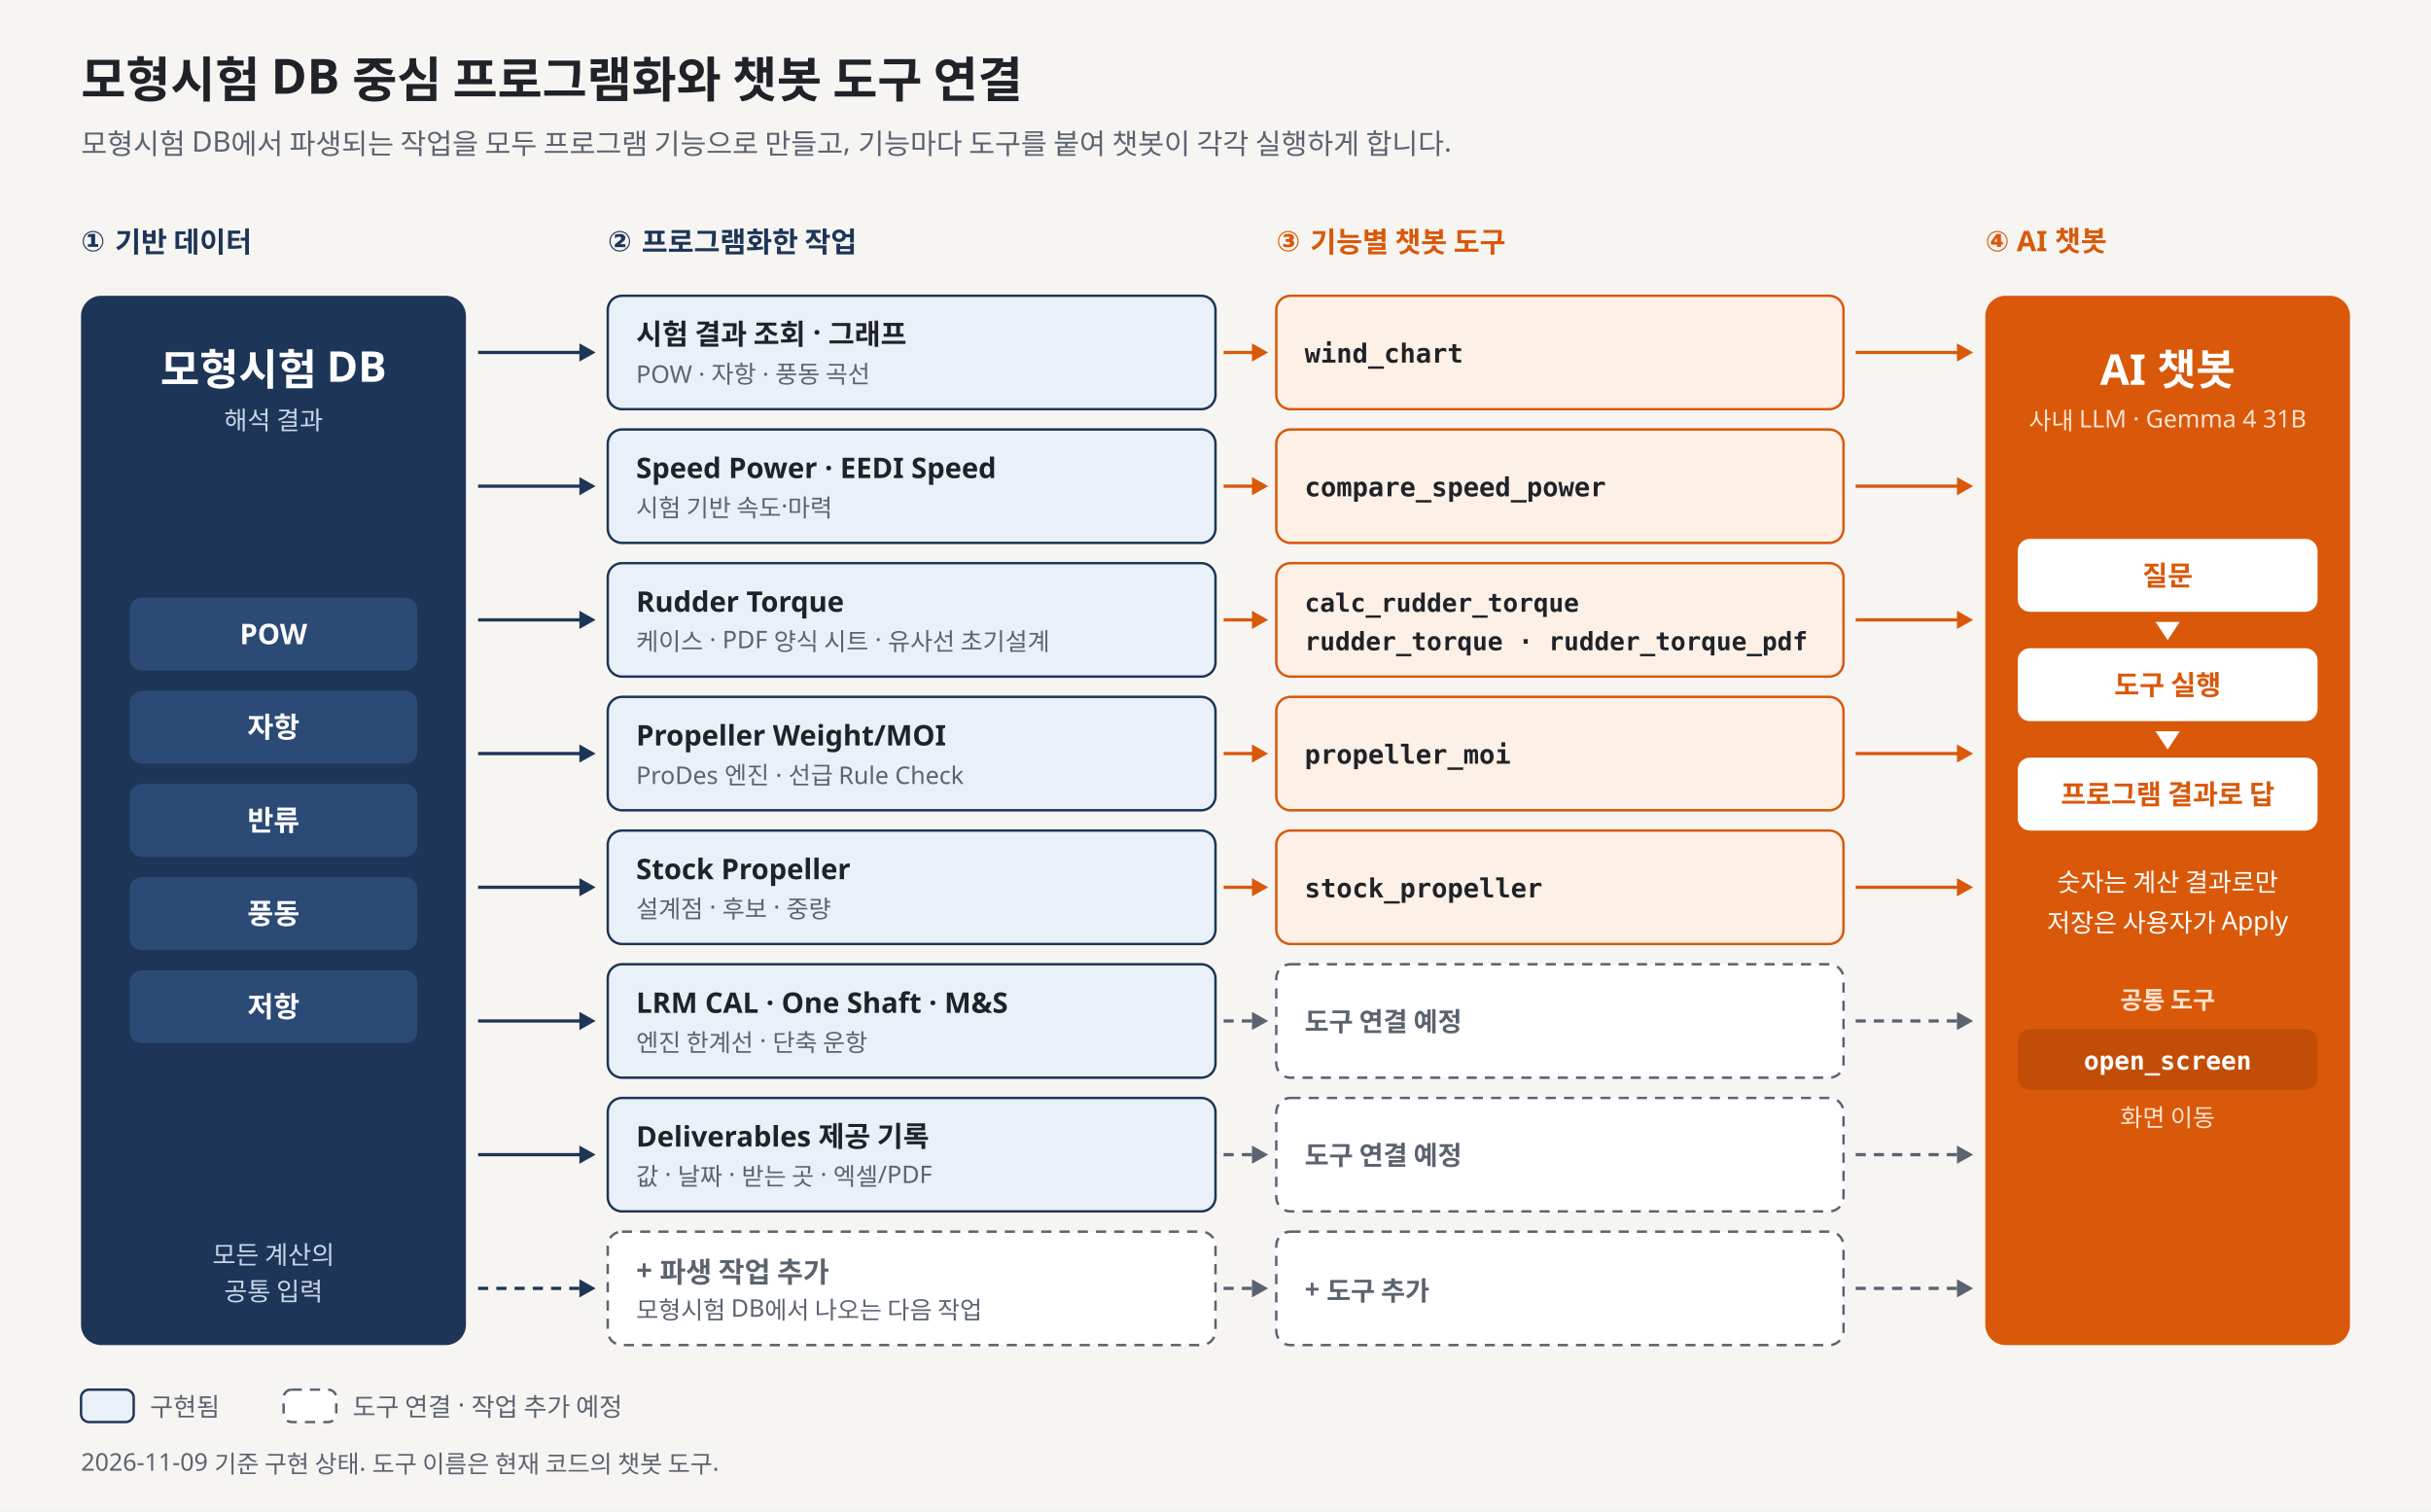
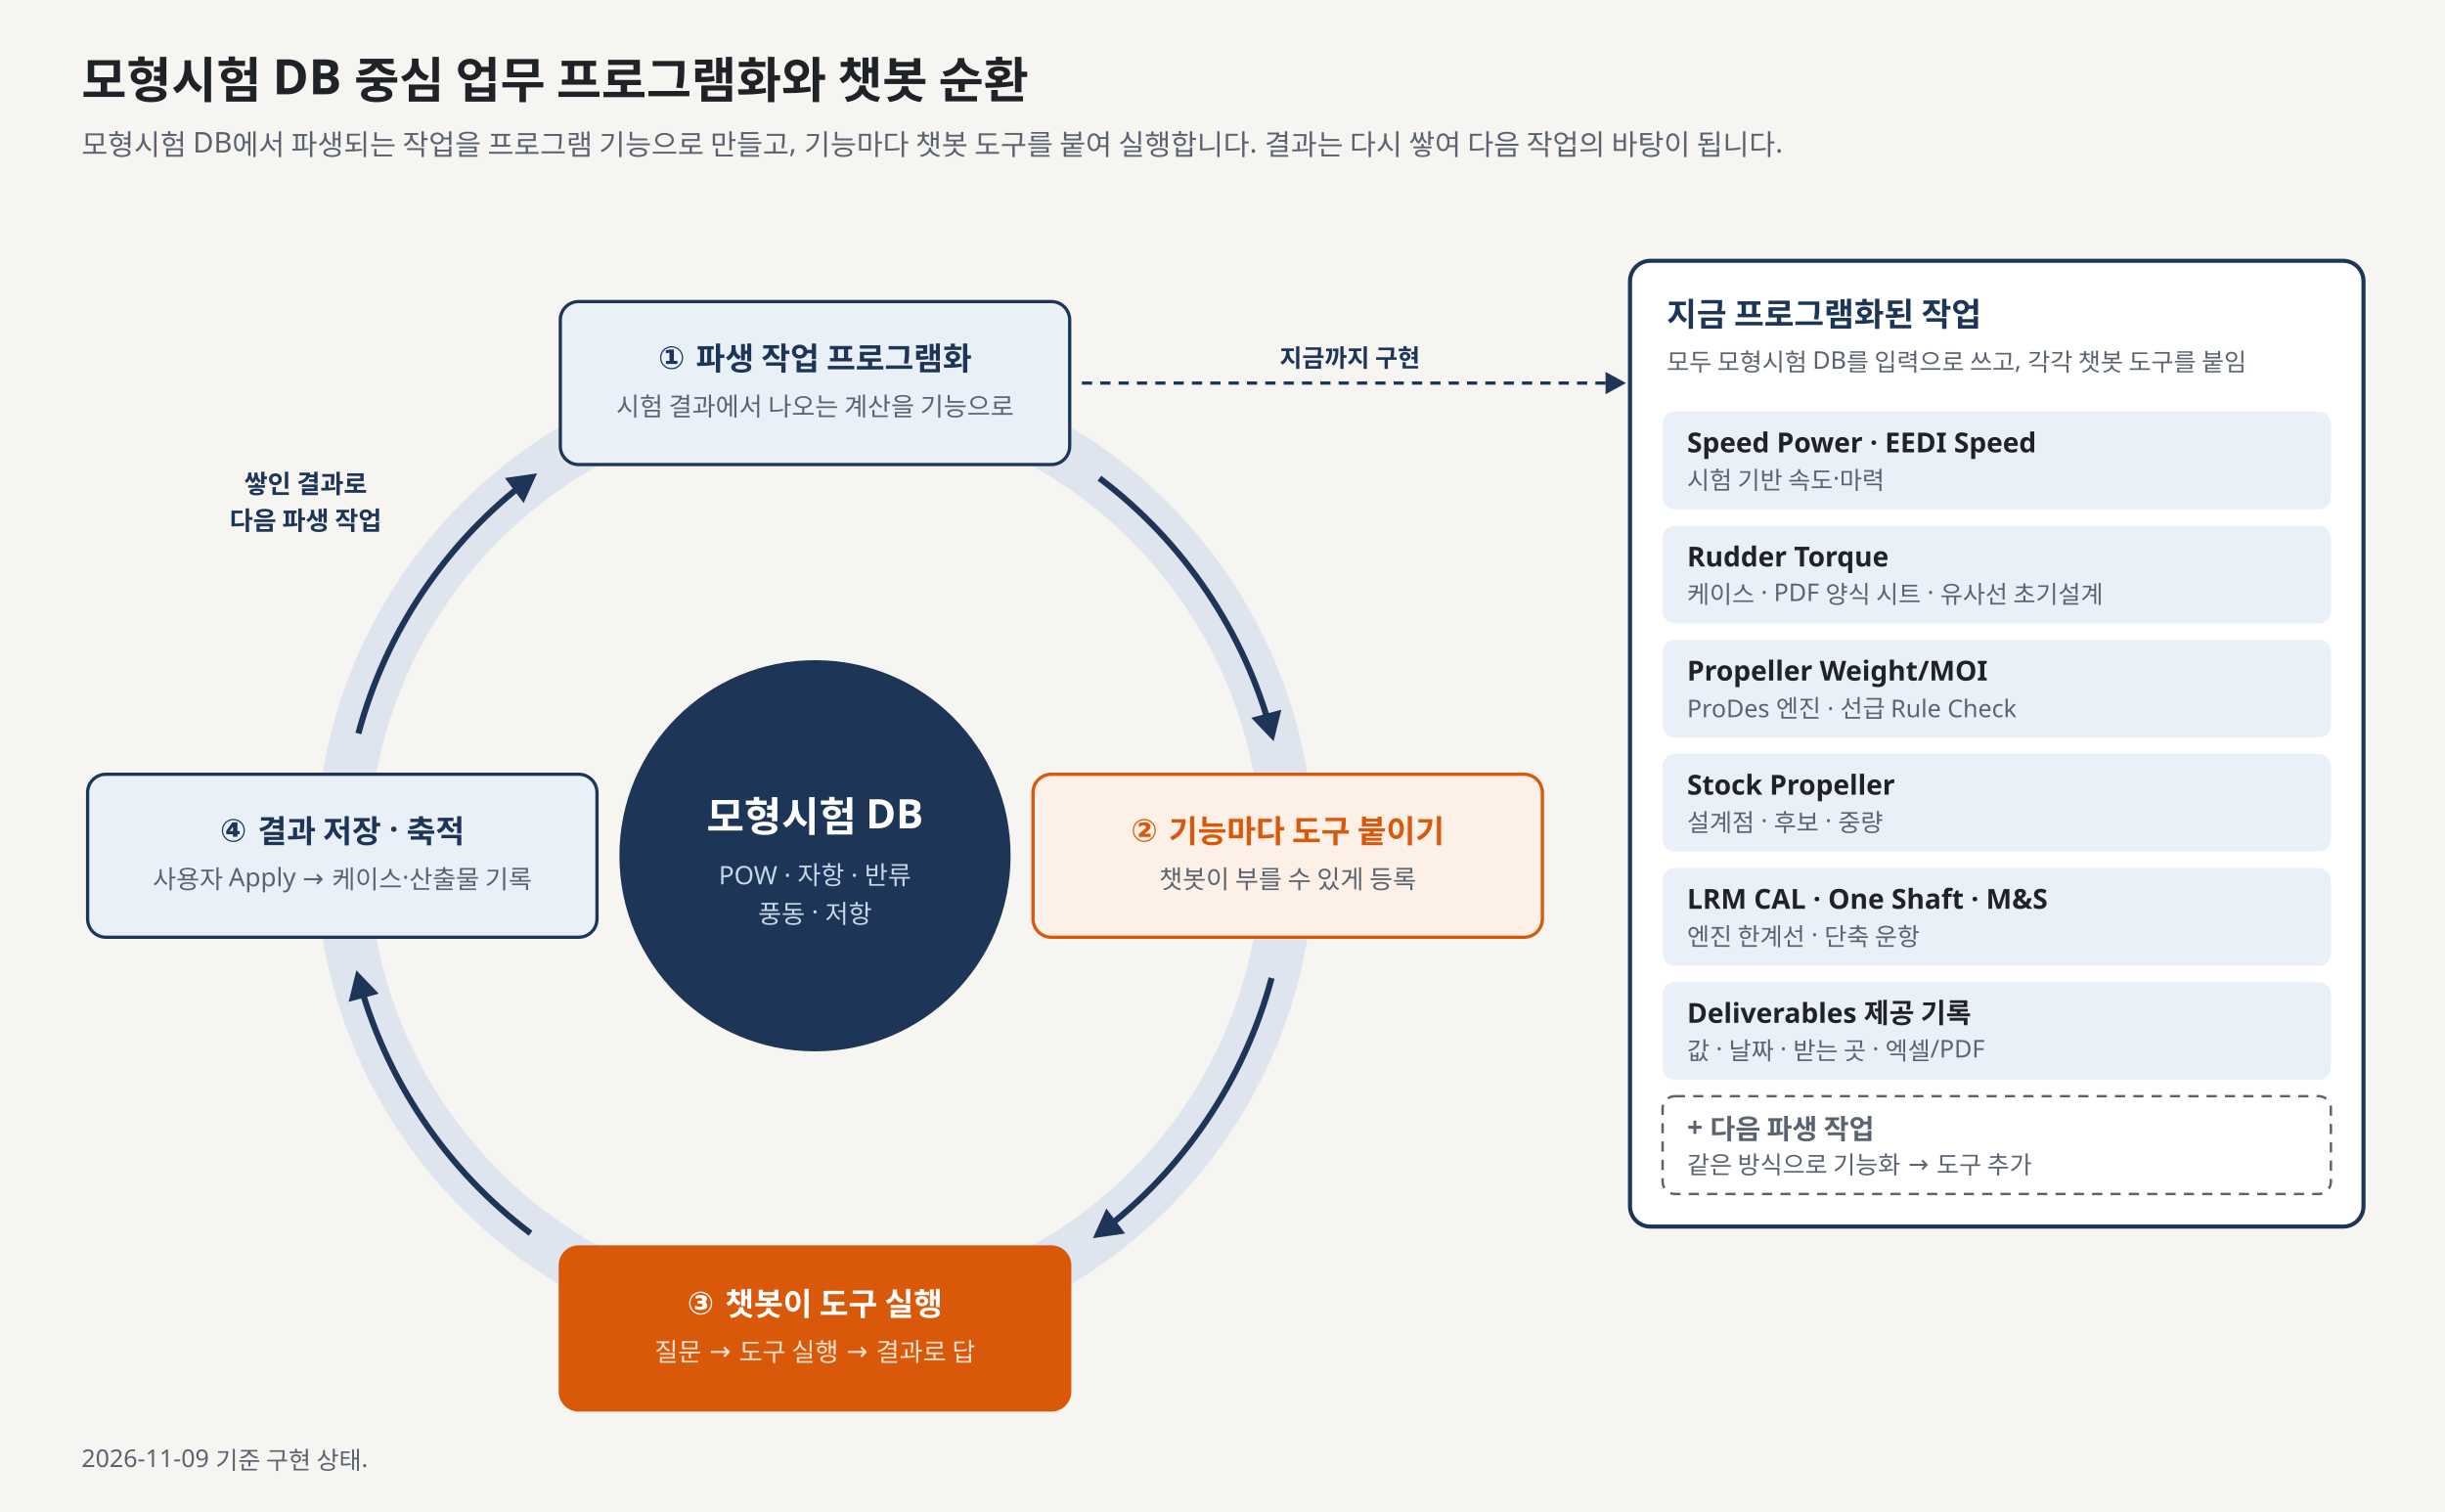
- <svg xmlns="http://www.w3.org/2000/svg" width="1200" height="746" viewBox="0 0 1200 746" font-family="'Malgun Gothic','Noto Sans KR','Apple SD Gothic Neo',sans-serif">
-   <rect x="0" y="0" width="1200" height="746" fill="#f6f5f2" />
-   <text x="40" y="48" font-size="24" fill="#1f2328" font-weight="700">모형시험 DB 중심 프로그램화와 챗봇 도구 연결</text>
-   <text x="40" y="76" font-size="14" fill="#5b6370">모형시험 DB에서 파생되는 작업을 모두 프로그램 기능으로 만들고, 기능마다 도구를 붙여 챗봇이 각각 실행하게 합니다.</text>
-   <text x="40" y="124" font-size="14" fill="#1d3557" font-weight="700">① 기반 데이터</text>
-   <text x="300" y="124" font-size="14" fill="#1d3557" font-weight="700">② 프로그램화한 작업</text>
-   <text x="630" y="124" font-size="14" fill="#d9580a" font-weight="700">③ 기능별 챗봇 도구</text>
-   <text x="980" y="124" font-size="14" fill="#d9580a" font-weight="700">④ AI 챗봇</text>
-   <rect x="40" y="146" width="190" height="518" rx="10" fill="#1d3557" />
-   <text x="135.0" y="190" font-size="21" fill="#ffffff" font-weight="700" text-anchor="middle">모형시험 DB</text>
-   <text x="135.0" y="212" font-size="12.5" fill="#c9d6e8" text-anchor="middle">해석 결과</text>
-   <rect x="64" y="295.0" width="142" height="36" rx="6" fill="#2b4a75" />
-   <text x="135.0" y="318.0" font-size="14" fill="#ffffff" font-weight="600" text-anchor="middle">POW</text>
-   <rect x="64" y="341.0" width="142" height="36" rx="6" fill="#2b4a75" />
-   <text x="135.0" y="364.0" font-size="14" fill="#ffffff" font-weight="600" text-anchor="middle">자항</text>
-   <rect x="64" y="387.0" width="142" height="36" rx="6" fill="#2b4a75" />
-   <text x="135.0" y="410.0" font-size="14" fill="#ffffff" font-weight="600" text-anchor="middle">반류</text>
-   <rect x="64" y="433.0" width="142" height="36" rx="6" fill="#2b4a75" />
-   <text x="135.0" y="456.0" font-size="14" fill="#ffffff" font-weight="600" text-anchor="middle">풍동</text>
-   <rect x="64" y="479.0" width="142" height="36" rx="6" fill="#2b4a75" />
-   <text x="135.0" y="502.0" font-size="14" fill="#ffffff" font-weight="600" text-anchor="middle">저항</text>
-   <text x="135.0" y="624" font-size="12.5" fill="#c9d6e8" text-anchor="middle">모든 계산의</text>
-   <text x="135.0" y="642" font-size="12.5" fill="#c9d6e8" text-anchor="middle">공통 입력</text>
-   <rect x="980" y="146" width="180" height="518" rx="10" fill="#d9580a" />
-   <text x="1070.0" y="190" font-size="21" fill="#ffffff" font-weight="700" text-anchor="middle">AI 챗봇</text>
-   <text x="1070.0" y="212" font-size="12" fill="#ffe3cf" text-anchor="middle">사내 LLM · Gemma 4 31B</text>
-   <rect x="996" y="266" width="148" height="36" rx="6" fill="#ffffff" />
-   <text x="1070.0" y="289" font-size="13.5" fill="#d9580a" font-weight="700" text-anchor="middle">질문</text>
-   <polygon points="1070.0,316 1064.0,307 1076.0,307" fill="#ffffff" />
-   <rect x="996" y="320" width="148" height="36" rx="6" fill="#ffffff" />
-   <text x="1070.0" y="343" font-size="13.5" fill="#d9580a" font-weight="700" text-anchor="middle">도구 실행</text>
-   <polygon points="1070.0,370 1064.0,361 1076.0,361" fill="#ffffff" />
-   <rect x="996" y="374" width="148" height="36" rx="6" fill="#ffffff" />
-   <text x="1070.0" y="397" font-size="13.5" fill="#d9580a" font-weight="700" text-anchor="middle">프로그램 결과로 답</text>
-   <text x="1070.0" y="440" font-size="12.5" fill="#ffffff" text-anchor="middle">숫자는 계산 결과로만</text>
-   <text x="1070.0" y="460" font-size="12.5" fill="#ffffff" text-anchor="middle">저장은 사용자가 Apply</text>
-   <text x="1070.0" y="498" font-size="12" fill="#ffe3cf" font-weight="700" text-anchor="middle">공통 도구</text>
-   <rect x="996" y="508" width="148" height="30" rx="6" fill="#c24d07" />
-   <text x="1070.0" y="528" font-size="12.5" fill="#ffffff" font-weight="700" text-anchor="middle" font-family="Consolas,'D2Coding',monospace">open_screen</text>
-   <text x="1070.0" y="556" font-size="12" fill="#ffe3cf" text-anchor="middle">화면 이동</text>
-   <line x1="236" y1="174.0" x2="287" y2="174.0" stroke="#1d3557" stroke-width="1.6" />
-   <polygon points="294,174.0 286,169.5 286,178.5" fill="#1d3557" />
-   <rect x="300" y="146" width="300" height="56" rx="7" fill="#eaf0f8" stroke="#1d3557" stroke-width="1.2" />
-   <text x="314" y="170" font-size="14" fill="#1f2328" font-weight="600">시험 결과 조회 · 그래프</text>
-   <text x="314" y="189" font-size="12" fill="#5b6370">POW · 자항 · 풍동 곡선</text>
-   <line x1="604" y1="174.0" x2="619" y2="174.0" stroke="#d9580a" stroke-width="1.6" />
-   <polygon points="626,174.0 618,169.5 618,178.5" fill="#d9580a" />
-   <rect x="630" y="146" width="280" height="56" rx="7" fill="#fdf0e6" stroke="#d9580a" stroke-width="1.2" />
-   <text x="644" y="179.0" font-size="13" fill="#1f2328" font-weight="700" font-family="Consolas,'D2Coding',monospace">wind_chart</text>
-   <line x1="916" y1="174.0" x2="967" y2="174.0" stroke="#d9580a" stroke-width="1.6" />
-   <polygon points="974,174.0 966,169.5 966,178.5" fill="#d9580a" />
-   <line x1="236" y1="240.0" x2="287" y2="240.0" stroke="#1d3557" stroke-width="1.6" />
-   <polygon points="294,240.0 286,235.5 286,244.5" fill="#1d3557" />
-   <rect x="300" y="212" width="300" height="56" rx="7" fill="#eaf0f8" stroke="#1d3557" stroke-width="1.2" />
-   <text x="314" y="236" font-size="14" fill="#1f2328" font-weight="600">Speed Power · EEDI Speed</text>
-   <text x="314" y="255" font-size="12" fill="#5b6370">시험 기반 속도·마력</text>
-   <line x1="604" y1="240.0" x2="619" y2="240.0" stroke="#d9580a" stroke-width="1.6" />
-   <polygon points="626,240.0 618,235.5 618,244.5" fill="#d9580a" />
-   <rect x="630" y="212" width="280" height="56" rx="7" fill="#fdf0e6" stroke="#d9580a" stroke-width="1.2" />
-   <text x="644" y="245.0" font-size="13" fill="#1f2328" font-weight="700" font-family="Consolas,'D2Coding',monospace">compare_speed_power</text>
-   <line x1="916" y1="240.0" x2="967" y2="240.0" stroke="#d9580a" stroke-width="1.6" />
-   <polygon points="974,240.0 966,235.5 966,244.5" fill="#d9580a" />
-   <line x1="236" y1="306.0" x2="287" y2="306.0" stroke="#1d3557" stroke-width="1.6" />
-   <polygon points="294,306.0 286,301.5 286,310.5" fill="#1d3557" />
-   <rect x="300" y="278" width="300" height="56" rx="7" fill="#eaf0f8" stroke="#1d3557" stroke-width="1.2" />
-   <text x="314" y="302" font-size="14" fill="#1f2328" font-weight="600">Rudder Torque</text>
-   <text x="314" y="321" font-size="12" fill="#5b6370">케이스 · PDF 양식 시트 · 유사선 초기설계</text>
-   <line x1="604" y1="306.0" x2="619" y2="306.0" stroke="#d9580a" stroke-width="1.6" />
-   <polygon points="626,306.0 618,301.5 618,310.5" fill="#d9580a" />
-   <rect x="630" y="278" width="280" height="56" rx="7" fill="#fdf0e6" stroke="#d9580a" stroke-width="1.2" />
-   <text x="644" y="302" font-size="12.5" fill="#1f2328" font-weight="700" font-family="Consolas,'D2Coding',monospace">calc_rudder_torque</text>
-   <text x="644" y="321" font-size="12.5" fill="#1f2328" font-weight="700" font-family="Consolas,'D2Coding',monospace">rudder_torque · rudder_torque_pdf</text>
-   <line x1="916" y1="306.0" x2="967" y2="306.0" stroke="#d9580a" stroke-width="1.6" />
-   <polygon points="974,306.0 966,301.5 966,310.5" fill="#d9580a" />
-   <line x1="236" y1="372.0" x2="287" y2="372.0" stroke="#1d3557" stroke-width="1.6" />
-   <polygon points="294,372.0 286,367.5 286,376.5" fill="#1d3557" />
-   <rect x="300" y="344" width="300" height="56" rx="7" fill="#eaf0f8" stroke="#1d3557" stroke-width="1.2" />
-   <text x="314" y="368" font-size="14" fill="#1f2328" font-weight="600">Propeller Weight/MOI</text>
-   <text x="314" y="387" font-size="12" fill="#5b6370">ProDes 엔진 · 선급 Rule Check</text>
-   <line x1="604" y1="372.0" x2="619" y2="372.0" stroke="#d9580a" stroke-width="1.6" />
-   <polygon points="626,372.0 618,367.5 618,376.5" fill="#d9580a" />
-   <rect x="630" y="344" width="280" height="56" rx="7" fill="#fdf0e6" stroke="#d9580a" stroke-width="1.2" />
-   <text x="644" y="377.0" font-size="13" fill="#1f2328" font-weight="700" font-family="Consolas,'D2Coding',monospace">propeller_moi</text>
-   <line x1="916" y1="372.0" x2="967" y2="372.0" stroke="#d9580a" stroke-width="1.6" />
-   <polygon points="974,372.0 966,367.5 966,376.5" fill="#d9580a" />
-   <line x1="236" y1="438.0" x2="287" y2="438.0" stroke="#1d3557" stroke-width="1.6" />
-   <polygon points="294,438.0 286,433.5 286,442.5" fill="#1d3557" />
-   <rect x="300" y="410" width="300" height="56" rx="7" fill="#eaf0f8" stroke="#1d3557" stroke-width="1.2" />
-   <text x="314" y="434" font-size="14" fill="#1f2328" font-weight="600">Stock Propeller</text>
-   <text x="314" y="453" font-size="12" fill="#5b6370">설계점 · 후보 · 중량</text>
-   <line x1="604" y1="438.0" x2="619" y2="438.0" stroke="#d9580a" stroke-width="1.6" />
-   <polygon points="626,438.0 618,433.5 618,442.5" fill="#d9580a" />
-   <rect x="630" y="410" width="280" height="56" rx="7" fill="#fdf0e6" stroke="#d9580a" stroke-width="1.2" />
-   <text x="644" y="443.0" font-size="13" fill="#1f2328" font-weight="700" font-family="Consolas,'D2Coding',monospace">stock_propeller</text>
-   <line x1="916" y1="438.0" x2="967" y2="438.0" stroke="#d9580a" stroke-width="1.6" />
-   <polygon points="974,438.0 966,433.5 966,442.5" fill="#d9580a" />
-   <line x1="236" y1="504.0" x2="287" y2="504.0" stroke="#1d3557" stroke-width="1.6" />
-   <polygon points="294,504.0 286,499.5 286,508.5" fill="#1d3557" />
-   <rect x="300" y="476" width="300" height="56" rx="7" fill="#eaf0f8" stroke="#1d3557" stroke-width="1.2" />
-   <text x="314" y="500" font-size="14" fill="#1f2328" font-weight="600">LRM CAL · One Shaft · M&amp;S</text>
-   <text x="314" y="519" font-size="12" fill="#5b6370">엔진 한계선 · 단축 운항</text>
-   <line x1="604" y1="504.0" x2="619" y2="504.0" stroke="#5b6370" stroke-width="1.6" stroke-dasharray="5 4" />
-   <polygon points="626,504.0 618,499.5 618,508.5" fill="#5b6370" />
-   <rect x="630" y="476" width="280" height="56" rx="7" fill="#ffffff" stroke="#5b6370" stroke-width="1.2" stroke-dasharray="5 4" />
-   <text x="644" y="509.0" font-size="13" fill="#5b6370" font-weight="600">도구 연결 예정</text>
-   <line x1="916" y1="504.0" x2="967" y2="504.0" stroke="#5b6370" stroke-width="1.6" stroke-dasharray="5 4" />
-   <polygon points="974,504.0 966,499.5 966,508.5" fill="#5b6370" />
-   <line x1="236" y1="570.0" x2="287" y2="570.0" stroke="#1d3557" stroke-width="1.6" />
-   <polygon points="294,570.0 286,565.5 286,574.5" fill="#1d3557" />
-   <rect x="300" y="542" width="300" height="56" rx="7" fill="#eaf0f8" stroke="#1d3557" stroke-width="1.2" />
-   <text x="314" y="566" font-size="14" fill="#1f2328" font-weight="600">Deliverables 제공 기록</text>
-   <text x="314" y="585" font-size="12" fill="#5b6370">값 · 날짜 · 받는 곳 · 엑셀/PDF</text>
-   <line x1="604" y1="570.0" x2="619" y2="570.0" stroke="#5b6370" stroke-width="1.6" stroke-dasharray="5 4" />
-   <polygon points="626,570.0 618,565.5 618,574.5" fill="#5b6370" />
-   <rect x="630" y="542" width="280" height="56" rx="7" fill="#ffffff" stroke="#5b6370" stroke-width="1.2" stroke-dasharray="5 4" />
-   <text x="644" y="575.0" font-size="13" fill="#5b6370" font-weight="600">도구 연결 예정</text>
-   <line x1="916" y1="570.0" x2="967" y2="570.0" stroke="#5b6370" stroke-width="1.6" stroke-dasharray="5 4" />
-   <polygon points="974,570.0 966,565.5 966,574.5" fill="#5b6370" />
-   <line x1="236" y1="636.0" x2="287" y2="636.0" stroke="#1d3557" stroke-width="1.6" stroke-dasharray="5 4" />
-   <polygon points="294,636.0 286,631.5 286,640.5" fill="#1d3557" />
-   <rect x="300" y="608" width="300" height="56" rx="7" fill="#ffffff" stroke="#5b6370" stroke-width="1.2" stroke-dasharray="5 4" />
-   <text x="314" y="632" font-size="14" fill="#5b6370" font-weight="700">+ 파생 작업 추가</text>
-   <text x="314" y="651" font-size="12" fill="#5b6370">모형시험 DB에서 나오는 다음 작업</text>
-   <line x1="604" y1="636.0" x2="619" y2="636.0" stroke="#5b6370" stroke-width="1.6" stroke-dasharray="5 4" />
-   <polygon points="626,636.0 618,631.5 618,640.5" fill="#5b6370" />
-   <rect x="630" y="608" width="280" height="56" rx="7" fill="#ffffff" stroke="#5b6370" stroke-width="1.2" stroke-dasharray="5 4" />
-   <text x="644" y="641.0" font-size="13" fill="#5b6370" font-weight="600">+ 도구 추가</text>
-   <line x1="916" y1="636.0" x2="967" y2="636.0" stroke="#5b6370" stroke-width="1.6" stroke-dasharray="5 4" />
-   <polygon points="974,636.0 966,631.5 966,640.5" fill="#5b6370" />
-   <rect x="40" y="686" width="26" height="16" rx="4" fill="#eaf0f8" stroke="#1d3557" stroke-width="1.2" />
-   <text x="74" y="699" font-size="12.5" fill="#5b6370">구현됨</text>
-   <rect x="140" y="686" width="26" height="16" rx="4" fill="#ffffff" stroke="#5b6370" stroke-width="1.2" stroke-dasharray="5 4" />
-   <text x="174" y="699" font-size="12.5" fill="#5b6370">도구 연결 · 작업 추가 예정</text>
-   <text x="40" y="726" font-size="12" fill="#5b6370">2026-11-09 기준 구현 상태. 도구 이름은 현재 코드의 챗봇 도구.</text>
+ <svg xmlns="http://www.w3.org/2000/svg" width="1200" height="742" viewBox="0 0 1200 742" font-family="'Malgun Gothic','Noto Sans KR','Apple SD Gothic Neo',sans-serif">
+   <rect x="0" y="0" width="1200" height="742" fill="#f6f5f2" />
+   <text x="40.0" y="48.0" font-size="24" fill="#1f2328" font-weight="700">모형시험 DB 중심 업무 프로그램화와 챗봇 순환</text>
+   <text x="40.0" y="76.0" font-size="14" fill="#5b6370">모형시험 DB에서 파생되는 작업을 프로그램 기능으로 만들고, 기능마다 챗봇 도구를 붙여 실행합니다. 결과는 다시 쌓여 다음 작업의 바탕이 됩니다.</text>
+   <circle cx="400" cy="420" r="232" fill="none" stroke="#dfe5ee" stroke-width="26" />
+   <path d="M539.6,234.7 A232,232 0 0 1 624.1,360.0" fill="none" stroke="#1d3557" stroke-width="3" />
+   <polygon points="625.1,363.8 614.1,352.3 628.9,348.3" fill="#1d3557" />
+   <path d="M624.1,480.0 A232,232 0 0 1 539.6,605.3" fill="none" stroke="#1d3557" stroke-width="3" />
+   <polygon points="536.4,607.7 543.0,593.1 552.2,605.4" fill="#1d3557" />
+   <path d="M260.4,605.3 A232,232 0 0 1 175.9,480.0" fill="none" stroke="#1d3557" stroke-width="3" />
+   <polygon points="174.9,476.2 185.9,487.7 171.1,491.7" fill="#1d3557" />
+   <path d="M175.9,360.0 A232,232 0 0 1 260.4,234.7" fill="none" stroke="#1d3557" stroke-width="3" />
+   <polygon points="263.6,232.3 257.0,246.9 247.8,234.6" fill="#1d3557" />
+   <text x="150.0" y="242.0" font-size="12.5" fill="#1d3557" font-weight="700" text-anchor="middle">쌓인 결과로</text>
+   <text x="150.0" y="260.0" font-size="12.5" fill="#1d3557" font-weight="700" text-anchor="middle">다음 파생 작업</text>
+   <circle cx="400" cy="420" r="96" fill="#1d3557" />
+   <text x="400.0" y="408.0" font-size="20" fill="#ffffff" font-weight="700" text-anchor="middle">모형시험 DB</text>
+   <text x="400.0" y="434.0" font-size="12.5" fill="#c9d6e8" text-anchor="middle">POW · 자항 · 반류</text>
+   <text x="400.0" y="453.0" font-size="12.5" fill="#c9d6e8" text-anchor="middle">풍동 · 저항</text>
+   <rect x="275.0" y="148.0" width="250" height="80" rx="9" fill="#eaf0f8" stroke="#1d3557" stroke-width="1.6" />
+   <text x="400.0" y="181.0" font-size="15.5" fill="#1d3557" font-weight="700" text-anchor="middle">① 파생 작업 프로그램화</text>
+   <text x="400.0" y="204.0" font-size="12.5" fill="#5b6370" text-anchor="middle">시험 결과에서 나오는 계산을 기능으로</text>
+   <rect x="507.0" y="380.0" width="250" height="80" rx="9" fill="#fdf0e6" stroke="#d9580a" stroke-width="1.6" />
+   <text x="632.0" y="413.0" font-size="15.5" fill="#d9580a" font-weight="700" text-anchor="middle">② 기능마다 도구 붙이기</text>
+   <text x="632.0" y="436.0" font-size="12.5" fill="#5b6370" text-anchor="middle">챗봇이 부를 수 있게 등록</text>
+   <rect x="275.0" y="612.0" width="250" height="80" rx="9" fill="#d9580a" stroke="#d9580a" stroke-width="1.6" />
+   <text x="400.0" y="645.0" font-size="15.5" fill="#ffffff" font-weight="700" text-anchor="middle">③ 챗봇이 도구 실행</text>
+   <text x="400.0" y="668.0" font-size="12.5" fill="#ffe3cf" text-anchor="middle">질문 → 도구 실행 → 결과로 답</text>
+   <rect x="43.0" y="380.0" width="250" height="80" rx="9" fill="#eaf0f8" stroke="#1d3557" stroke-width="1.6" />
+   <text x="168.0" y="413.0" font-size="15.5" fill="#1d3557" font-weight="700" text-anchor="middle">④ 결과 저장 · 축적</text>
+   <text x="168.0" y="436.0" font-size="12.5" fill="#5b6370" text-anchor="middle">사용자 Apply → 케이스·산출물 기록</text>
+   <rect x="800.0" y="128.0" width="360" height="474" rx="10" fill="#ffffff" stroke="#1d3557" stroke-width="2" />
+   <text x="818.0" y="160.0" font-size="16" fill="#1d3557" font-weight="700">지금 프로그램화된 작업</text>
+   <text x="818.0" y="182.0" font-size="12" fill="#5b6370">모두 모형시험 DB를 입력으로 쓰고, 각각 챗봇 도구를 붙임</text>
+   <rect x="816.0" y="202.0" width="328" height="48" rx="6" fill="#eaf0f8" />
+   <text x="828.0" y="222.0" font-size="13.5" fill="#1f2328" font-weight="600">Speed Power · EEDI Speed</text>
+   <text x="828.0" y="240.0" font-size="12" fill="#5b6370">시험 기반 속도·마력</text>
+   <rect x="816.0" y="258.0" width="328" height="48" rx="6" fill="#eaf0f8" />
+   <text x="828.0" y="278.0" font-size="13.5" fill="#1f2328" font-weight="600">Rudder Torque</text>
+   <text x="828.0" y="296.0" font-size="12" fill="#5b6370">케이스 · PDF 양식 시트 · 유사선 초기설계</text>
+   <rect x="816.0" y="314.0" width="328" height="48" rx="6" fill="#eaf0f8" />
+   <text x="828.0" y="334.0" font-size="13.5" fill="#1f2328" font-weight="600">Propeller Weight/MOI</text>
+   <text x="828.0" y="352.0" font-size="12" fill="#5b6370">ProDes 엔진 · 선급 Rule Check</text>
+   <rect x="816.0" y="370.0" width="328" height="48" rx="6" fill="#eaf0f8" />
+   <text x="828.0" y="390.0" font-size="13.5" fill="#1f2328" font-weight="600">Stock Propeller</text>
+   <text x="828.0" y="408.0" font-size="12" fill="#5b6370">설계점 · 후보 · 중량</text>
+   <rect x="816.0" y="426.0" width="328" height="48" rx="6" fill="#eaf0f8" />
+   <text x="828.0" y="446.0" font-size="13.5" fill="#1f2328" font-weight="600">LRM CAL · One Shaft · M&amp;S</text>
+   <text x="828.0" y="464.0" font-size="12" fill="#5b6370">엔진 한계선 · 단축 운항</text>
+   <rect x="816.0" y="482.0" width="328" height="48" rx="6" fill="#eaf0f8" />
+   <text x="828.0" y="502.0" font-size="13.5" fill="#1f2328" font-weight="600">Deliverables 제공 기록</text>
+   <text x="828.0" y="520.0" font-size="12" fill="#5b6370">값 · 날짜 · 받는 곳 · 엑셀/PDF</text>
+   <rect x="816.0" y="538.0" width="328" height="48" rx="6" fill="#ffffff" stroke="#5b6370" stroke-width="1.2" stroke-dasharray="5 4" />
+   <text x="828.0" y="558.0" font-size="13.5" fill="#5b6370" font-weight="700">+ 다음 파생 작업</text>
+   <text x="828.0" y="576.0" font-size="12" fill="#5b6370">같은 방식으로 기능화 → 도구 추가</text>
+   <line x1="531.0" y1="188.0" x2="790" y2="188.0" stroke="#1d3557" stroke-width="1.6" stroke-dasharray="5 4" />
+   <polygon points="798.0,188.0 788.0,193.5 788.0,182.5" fill="#1d3557" />
+   <text x="662.5" y="180.0" font-size="12" fill="#1d3557" font-weight="700" text-anchor="middle">지금까지 구현</text>
+   <text x="40.0" y="720.0" font-size="12" fill="#5b6370">2026-11-09 기준 구현 상태.</text>
</svg>
